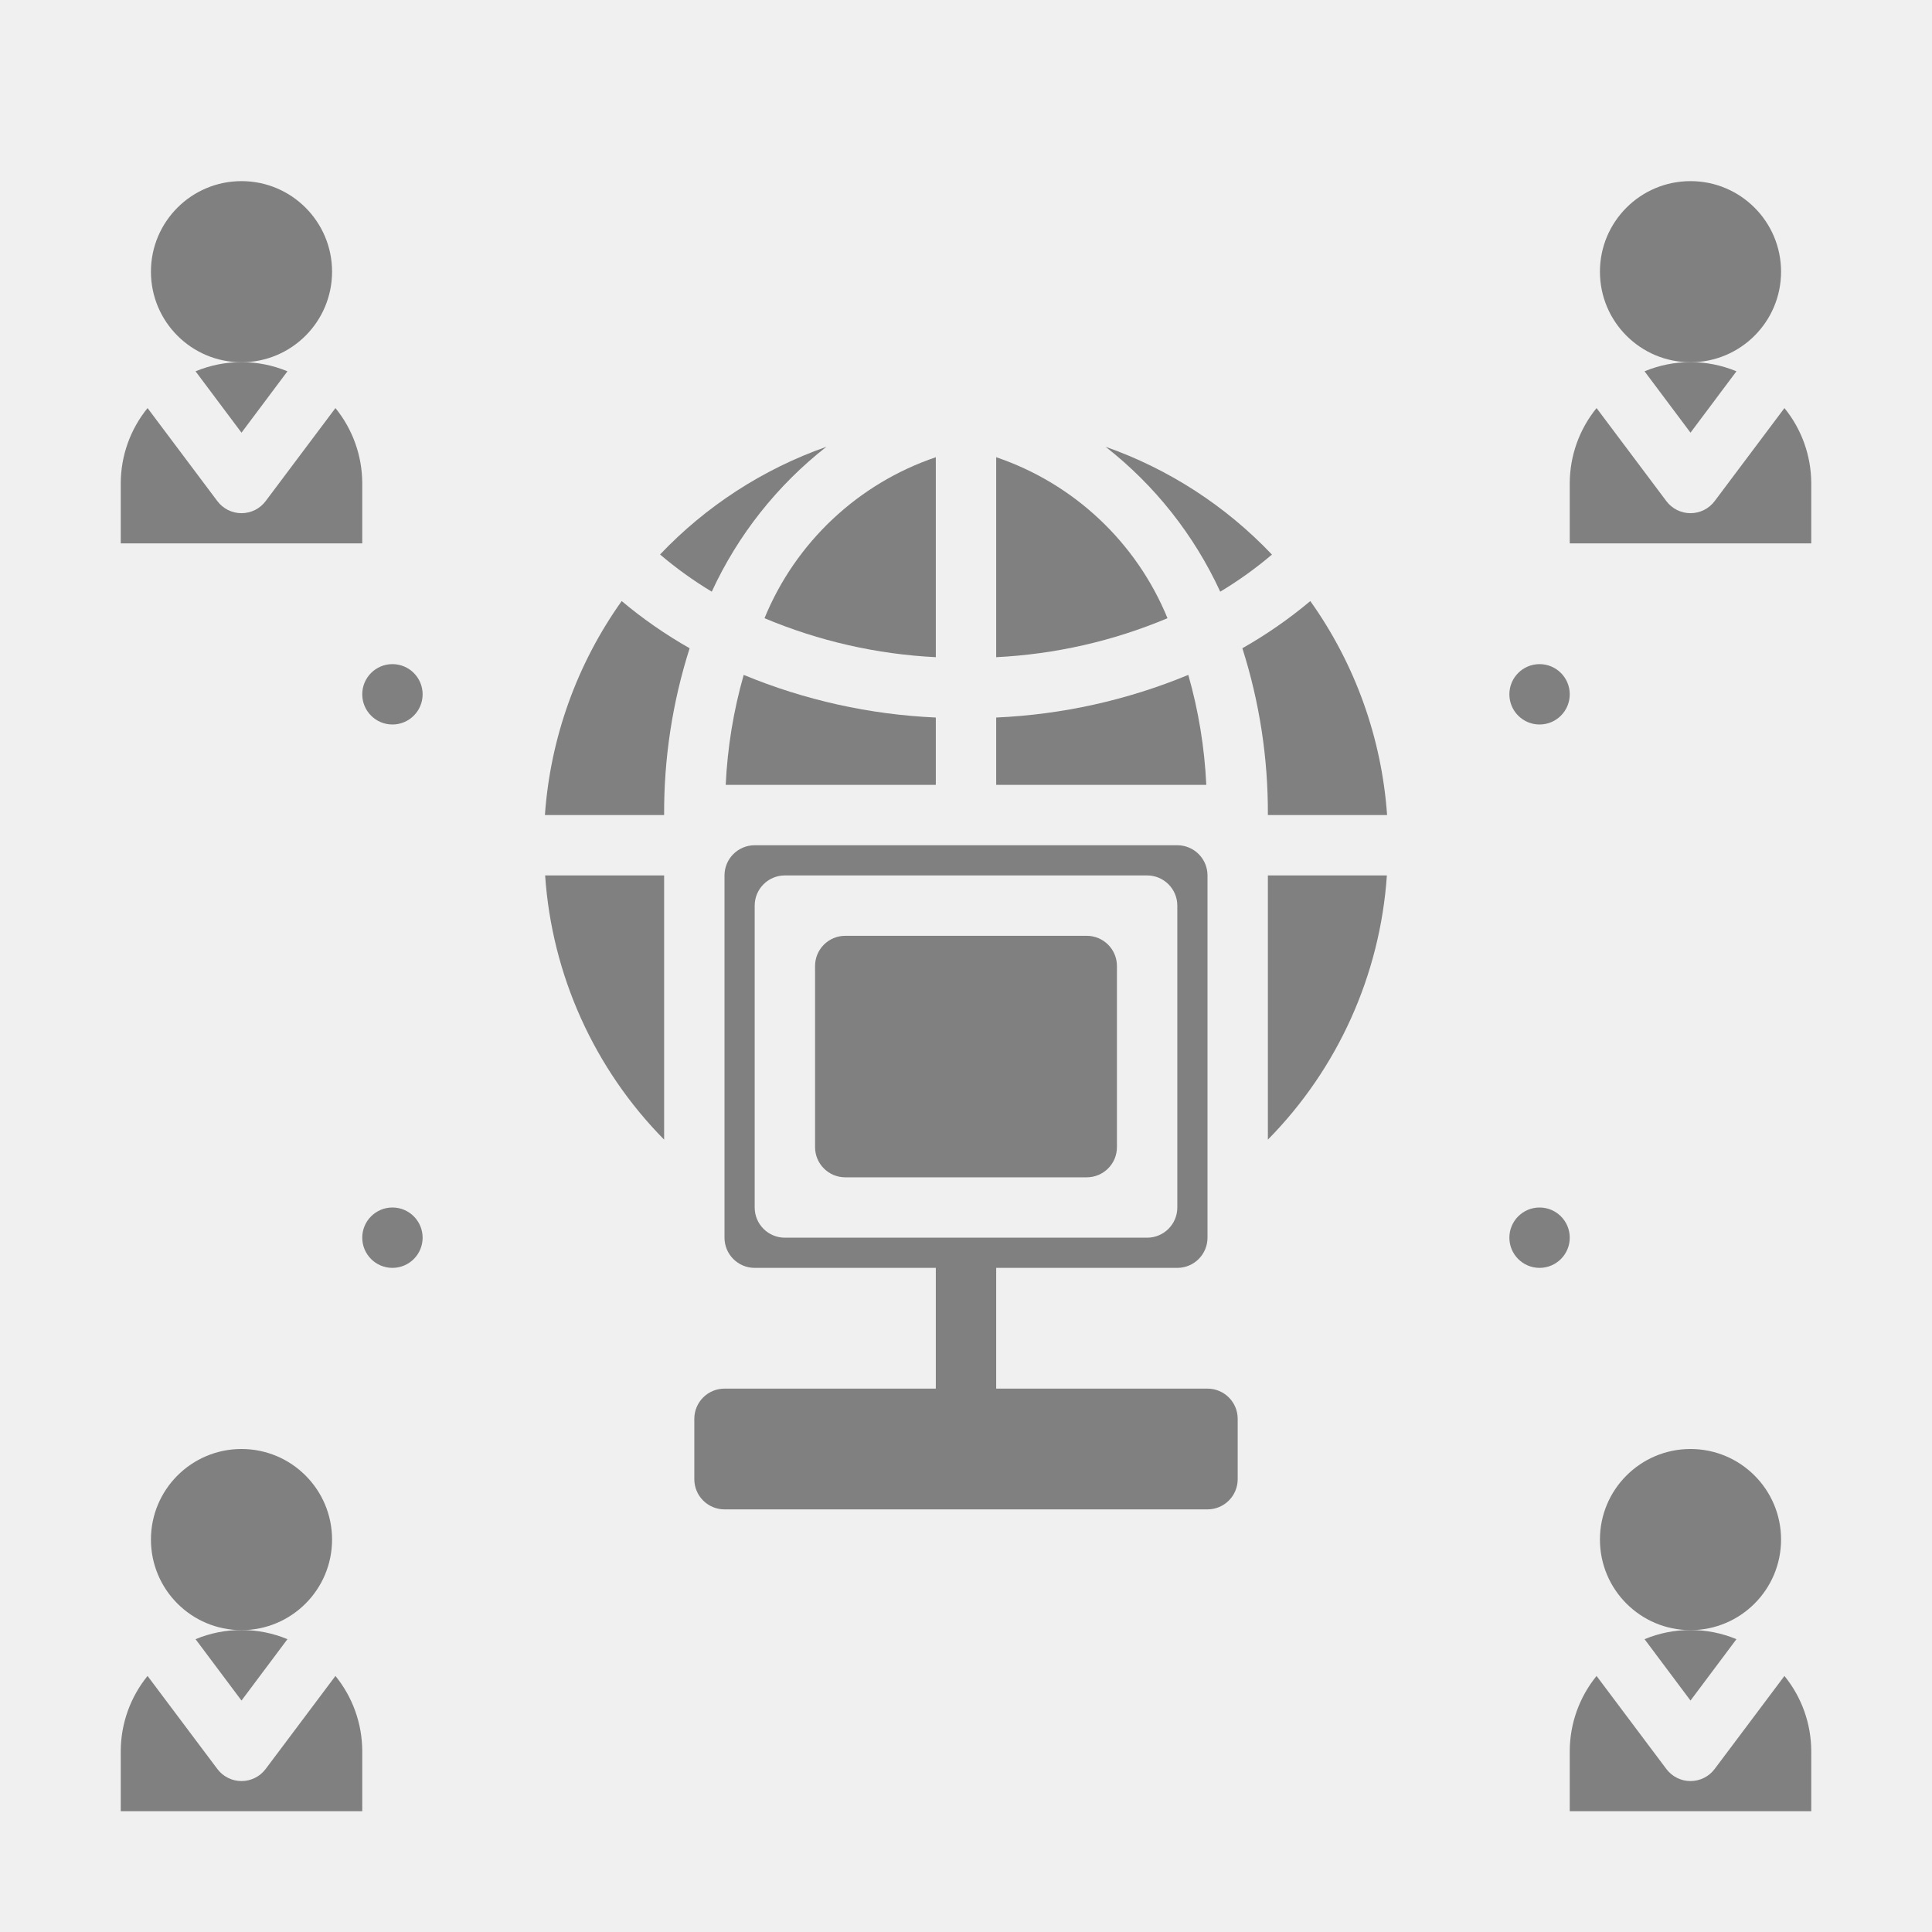
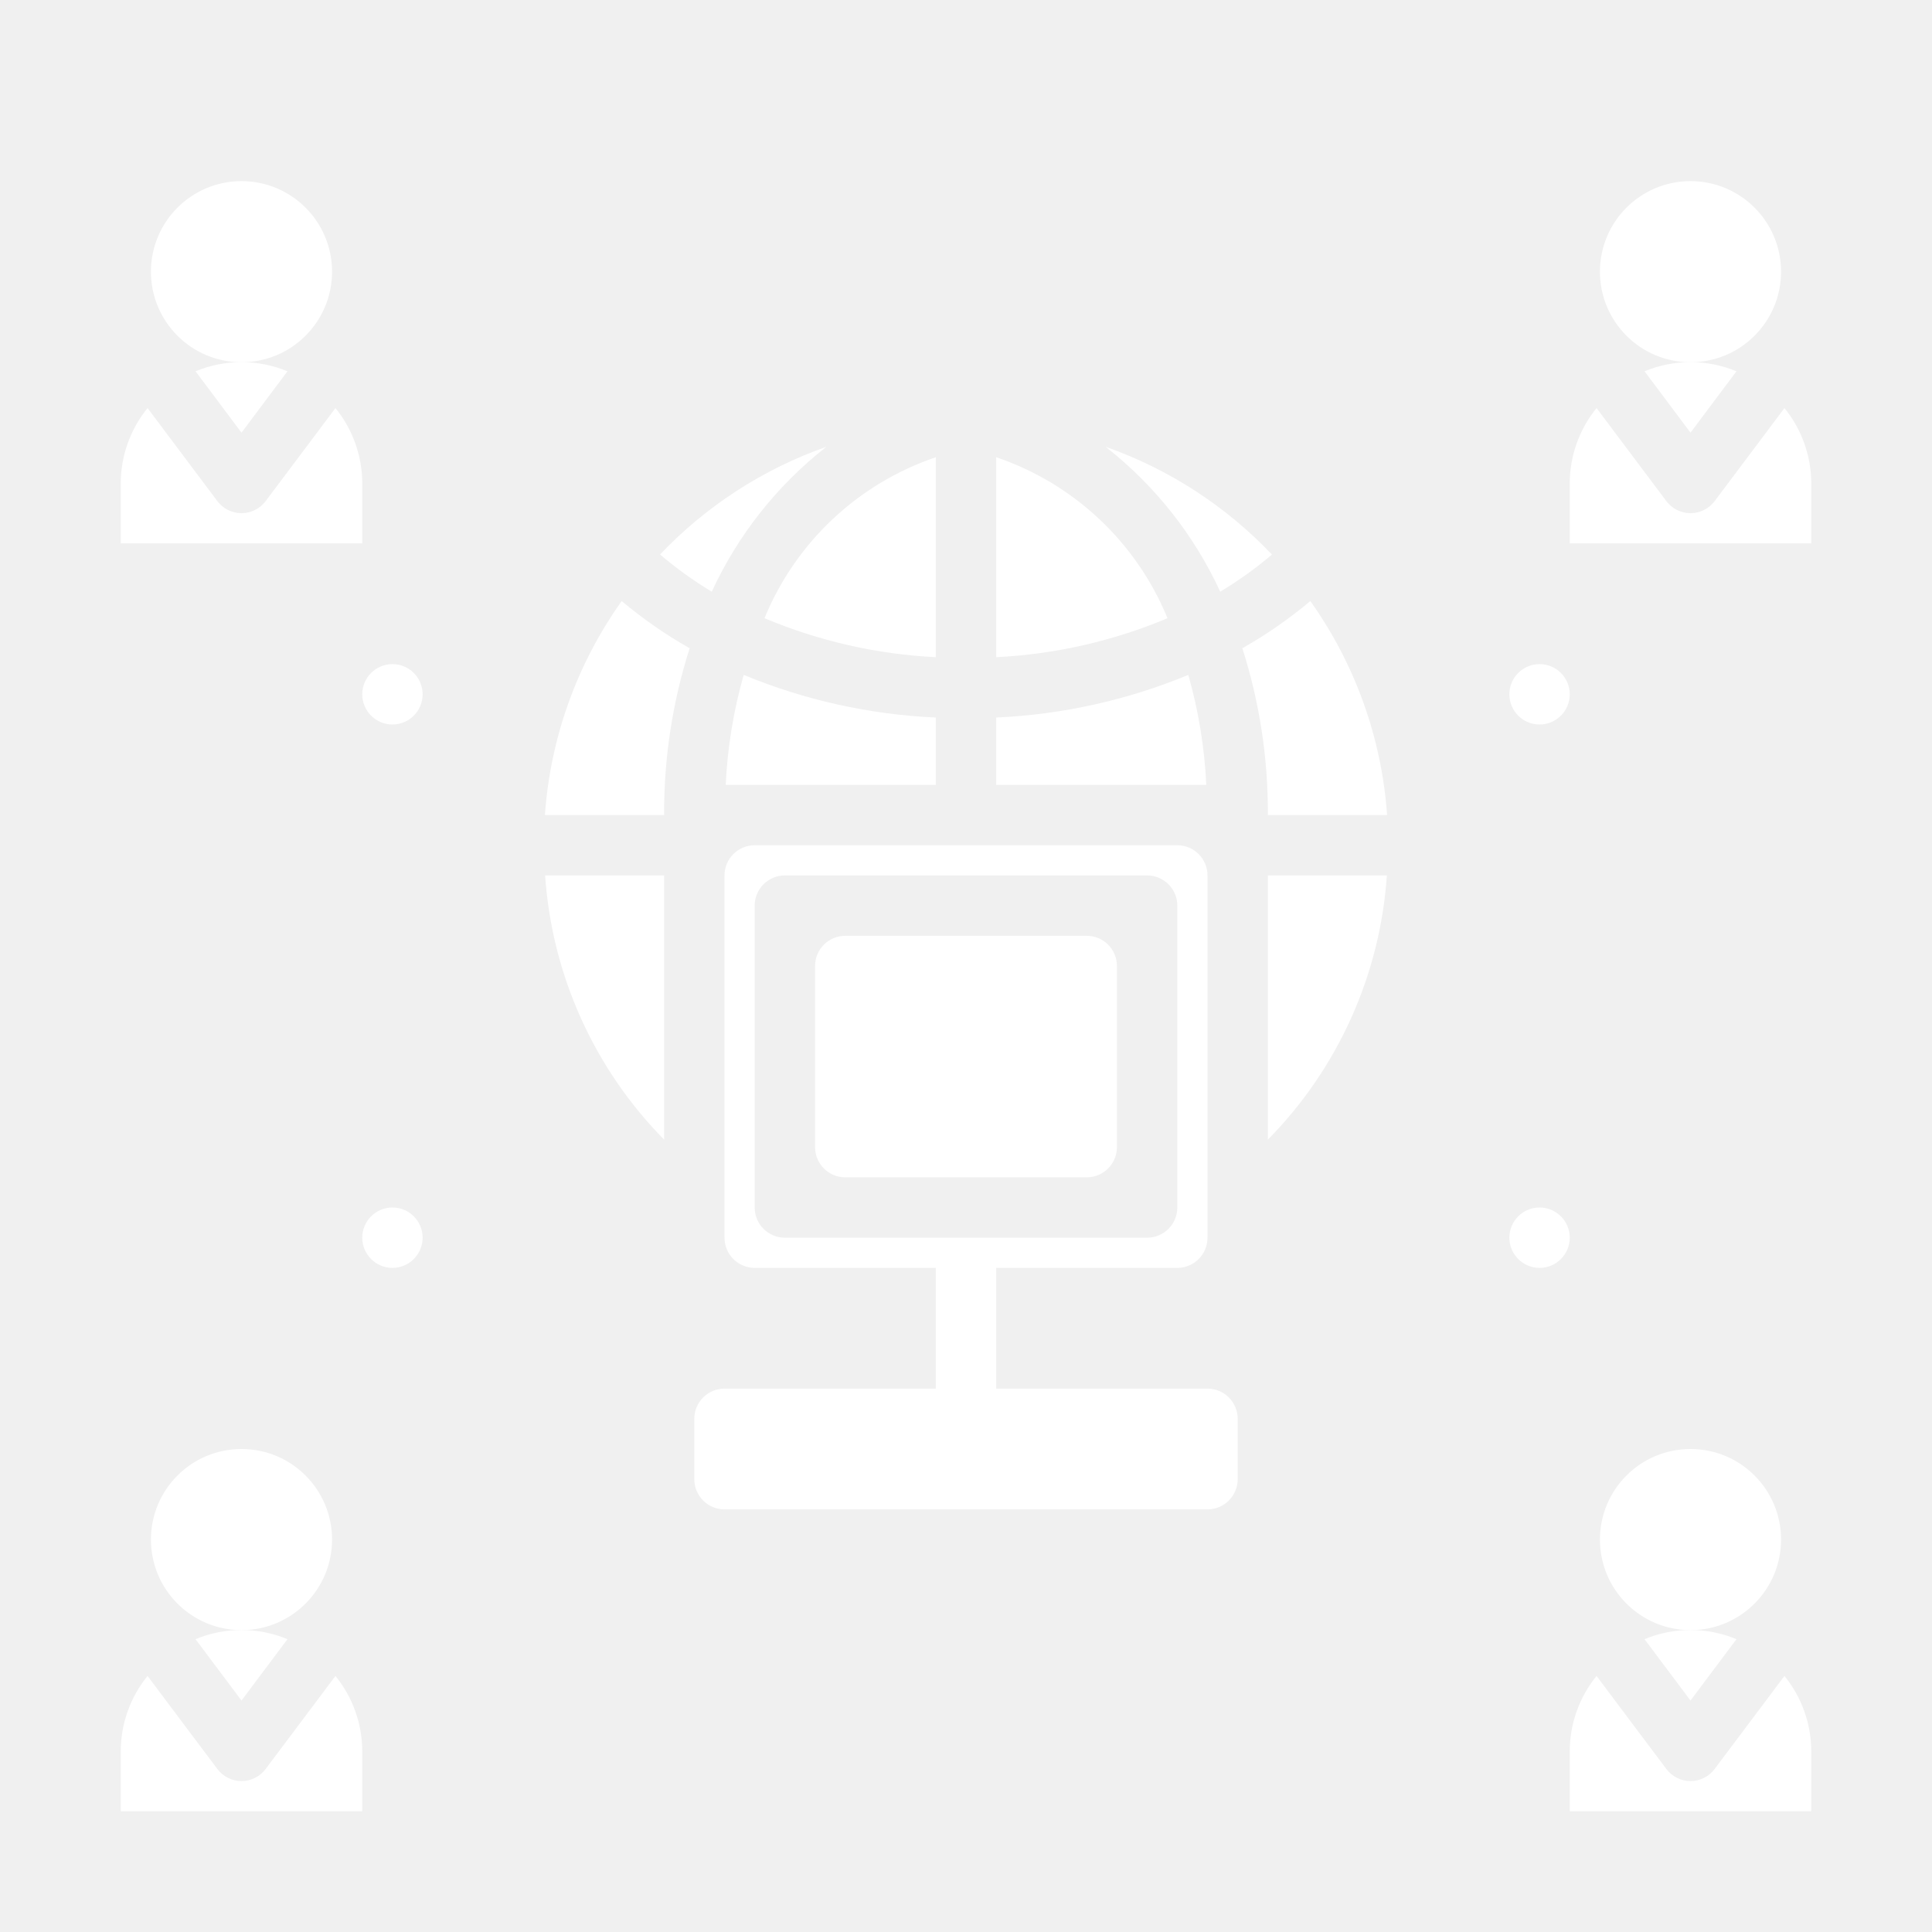
- <svg xmlns="http://www.w3.org/2000/svg" fill="#808080" width="200px" height="200px" viewBox="0 0 64 64" data-name="Layer 1" id="Layer_1" stroke="#808080" stroke-width="0">
+ <svg xmlns="http://www.w3.org/2000/svg" fill="white" width="200px" height="200px" viewBox="0 0 64 64" data-name="Layer 1" id="Layer_1" stroke="white" stroke-width="0">
  <g id="SVGRepo_bgCarrier" stroke-width="0" />
  <g id="SVGRepo_iconCarrier">
    <path d="M54.478,54.3,56,56.333,57.522,54.3a3.962,3.962,0,0,0-3.044,0Z" />
    <circle cx="56" cy="51" r="3" />
    <circle cx="56" cy="9" r="3" />
    <path d="M56.8,16.6a1,1,0,0,1-1.6,0l-2.312-3.082A3.96,3.96,0,0,0,52,16v2h8V16a3.96,3.96,0,0,0-.888-2.482Z" />
    <path d="M56.8,58.6a1,1,0,0,1-1.6,0l-2.312-3.082A3.96,3.96,0,0,0,52,58v2h8V58a3.96,3.96,0,0,0-.888-2.482Z" />
    <path d="M54.478,12.3,56,14.333,57.522,12.3a3.962,3.962,0,0,0-3.044,0Z" />
    <path d="M24.636,22.357A16.011,16.011,0,0,0,24.04,26H31V23.769A18.836,18.836,0,0,1,24.636,22.357Z" />
    <rect height="8" rx="1" ry="1" width="10" x="27" y="31" />
    <path d="M39.364,22.357A18.836,18.836,0,0,1,33,23.769V26h6.96A16.011,16.011,0,0,0,39.364,22.357Z" />
    <path d="M42,37.752A13.8,13.8,0,0,0,45.942,29H42Z" />
    <path d="M33,15.146V21.77a16.783,16.783,0,0,0,5.675-1.291A9.393,9.393,0,0,0,33,15.146Z" />
    <path d="M40.422,19.6a12.943,12.943,0,0,0,1.713-1.229A14.015,14.015,0,0,0,36.624,14.8,13.013,13.013,0,0,1,40.422,19.6Z" />
    <path d="M6.478,54.3,8,56.333,9.522,54.3a3.962,3.962,0,0,0-3.044,0Z" />
    <path d="M6.478,12.3,8,14.333,9.522,12.3a3.962,3.962,0,0,0-3.044,0Z" />
    <circle cx="8" cy="51" r="3" />
    <circle cx="8" cy="9" r="3" />
    <path d="M12,16a3.96,3.96,0,0,0-.888-2.482L8.8,16.6a1,1,0,0,1-1.6,0L4.888,13.518A3.96,3.96,0,0,0,4,16v2h8Z" />
    <path d="M25.325,20.479A16.783,16.783,0,0,0,31,21.77V15.146A9.393,9.393,0,0,0,25.325,20.479Z" />
    <path d="M27.376,14.8a14.015,14.015,0,0,0-5.511,3.568A12.943,12.943,0,0,0,23.578,19.6,13.013,13.013,0,0,1,27.376,14.8Z" />
    <path d="M22.845,21.474a15.054,15.054,0,0,1-2.251-1.563A13.9,13.9,0,0,0,18.051,27H22A17.9,17.9,0,0,1,22.845,21.474Z" />
    <path d="M22,29H18.058A13.8,13.8,0,0,0,22,37.752Z" />
    <path d="M12,58a3.96,3.96,0,0,0-.888-2.482L8.8,58.6a1,1,0,0,1-1.6,0L4.888,55.518A3.96,3.96,0,0,0,4,58v2h8Z" />
    <path d="M42,27h3.949a13.9,13.9,0,0,0-2.543-7.089,15.054,15.054,0,0,1-2.251,1.563A17.9,17.9,0,0,1,42,27Z" />
    <rect height="2" rx="1" ry="1" width="2" x="12" y="22" />
    <rect height="2" rx="1" ry="1" width="2" x="12" y="40" />
    <rect height="2" rx="1" ry="1" width="2" x="50" y="22" />
    <rect height="2" rx="1" ry="1" width="2" x="50" y="40" />
    <path d="M33,46V42h6a1,1,0,0,0,1-1V29a1,1,0,0,0-1-1H25a1,1,0,0,0-1,1V41a1,1,0,0,0,1,1h6v4H24a1,1,0,0,0-1,1v2a1,1,0,0,0,1,1H40a1,1,0,0,0,1-1V47a1,1,0,0,0-1-1Zm-7-5a1,1,0,0,1-1-1V30a1,1,0,0,1,1-1H38a1,1,0,0,1,1,1V40a1,1,0,0,1-1,1Z" />
  </g>
</svg>
